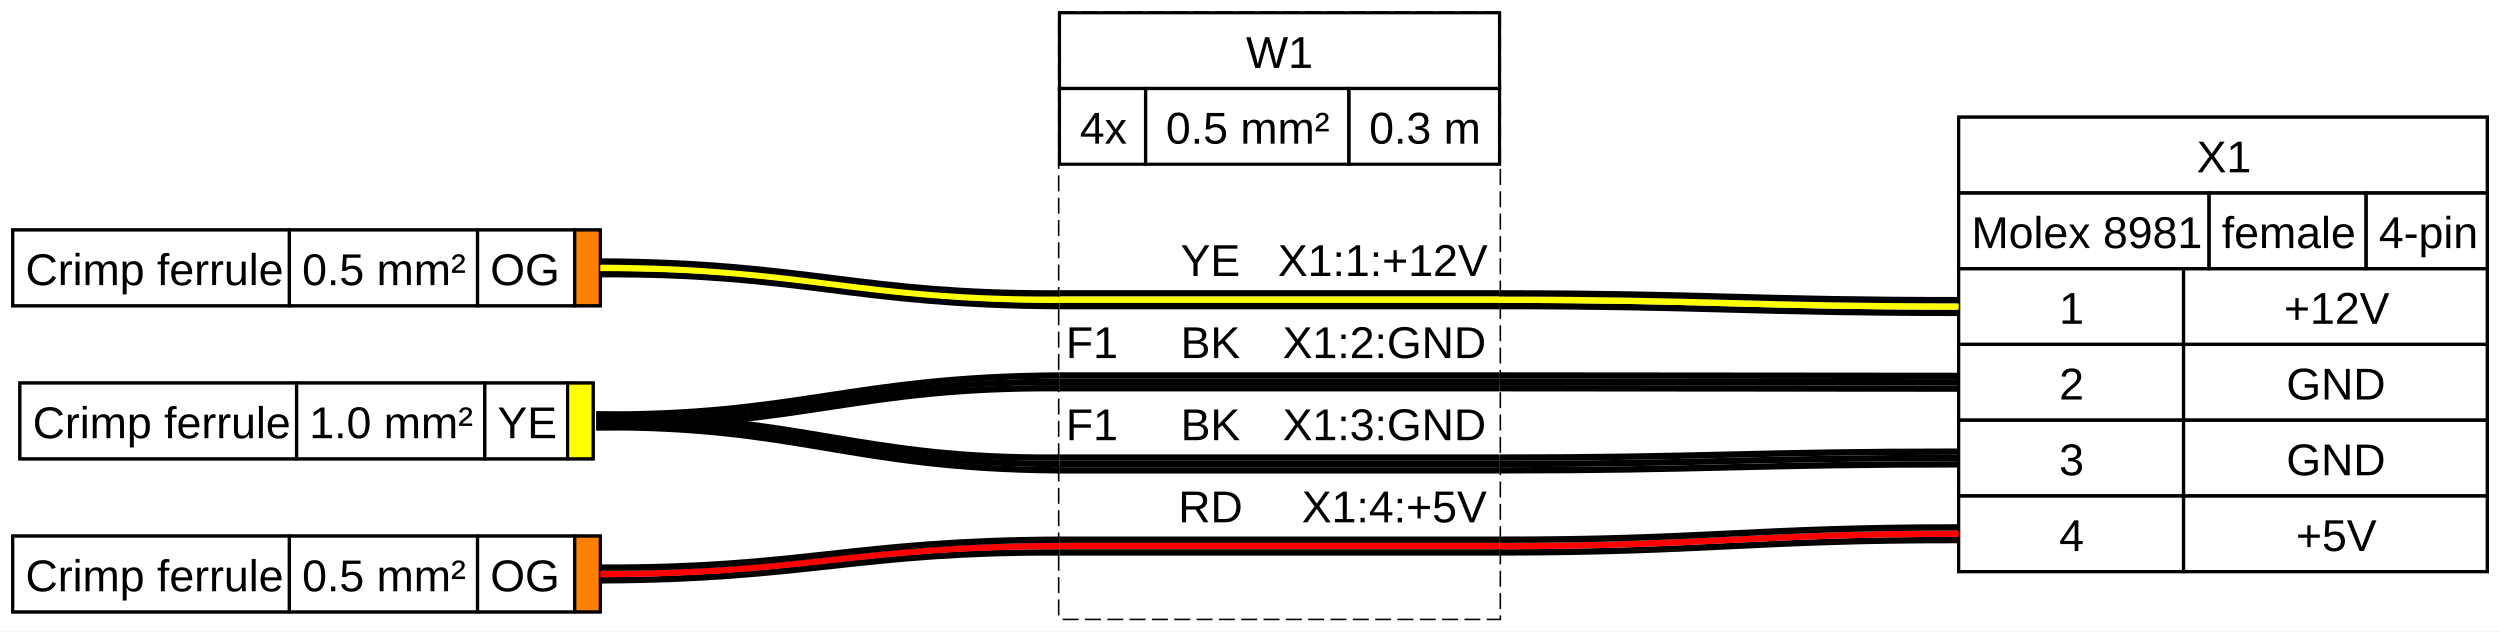
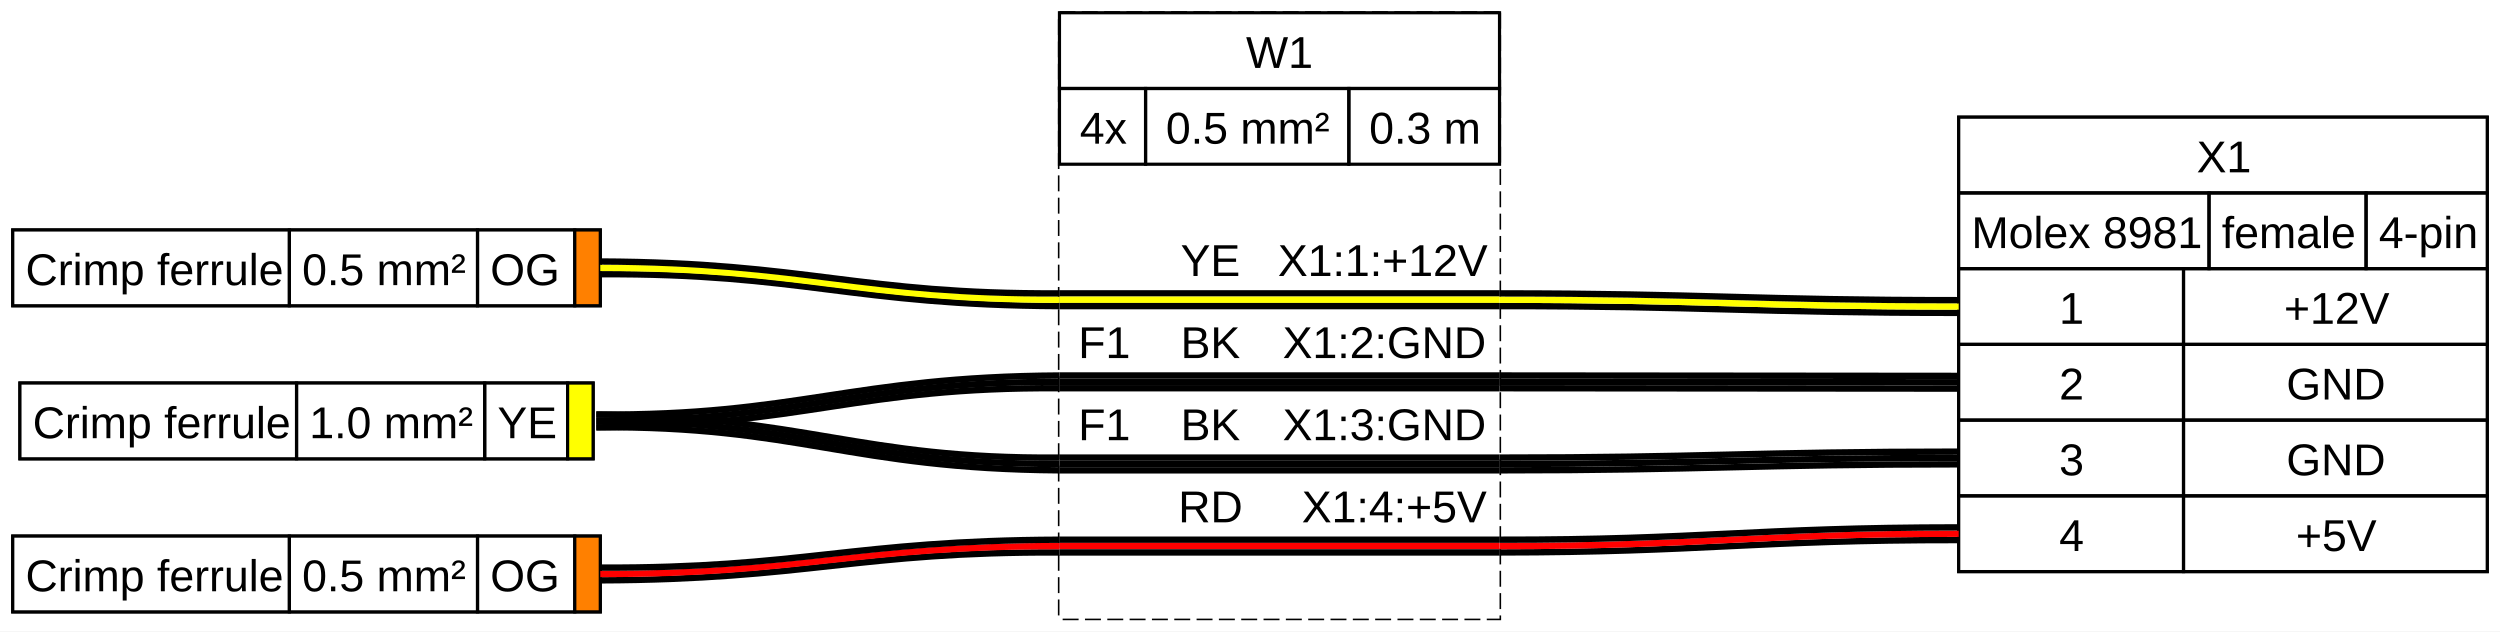
<svg xmlns="http://www.w3.org/2000/svg" width="784pt" height="198pt" viewBox="0.00 0.00 784.00 198.00">
  <g id="graph0" class="graph" transform="scale(1 1) rotate(0) translate(4 194)">
    <polygon fill="#ffffff" stroke="none" points="-4,4 -4,-194 780,-194 780,4 -4,4" />
    <g id="node1" class="node">
      <polygon fill="#ffffff" stroke="black" points="184.25,-121.88 0,-121.88 0,-98.12 184.25,-98.12 184.25,-121.88" />
      <polygon fill="#ffffff" stroke="none" points="0,-98.12 0,-121.88 184.25,-121.88 184.25,-98.12 0,-98.12" />
      <polygon fill="none" stroke="black" points="0,-98.12 0,-121.88 86.75,-121.88 86.75,-98.12 0,-98.12" />
-       <text text-anchor="start" x="4" y="-104.58" font-family="arial" font-size="14.00">Crimp ferrule</text>
+       <text xml:space="preserve" text-anchor="start" x="4" y="-104.58" font-family="arial" font-size="14.00">Crimp ferrule</text>
      <polygon fill="none" stroke="black" points="86.75,-98.12 86.75,-121.88 145.75,-121.88 145.75,-98.12 86.75,-98.12" />
-       <text text-anchor="start" x="90.75" y="-104.58" font-family="arial" font-size="14.00">0.5 mm²</text>
+       <text xml:space="preserve" text-anchor="start" x="90.75" y="-104.58" font-family="arial" font-size="14.00">0.5 mm²</text>
      <polygon fill="none" stroke="black" points="145.75,-98.12 145.75,-121.88 176.25,-121.88 176.25,-98.12 145.75,-98.12" />
-       <text text-anchor="start" x="149.75" y="-104.58" font-family="arial" font-size="14.00">OG</text>
+       <text xml:space="preserve" text-anchor="start" x="149.75" y="-104.58" font-family="arial" font-size="14.00">OG</text>
      <polygon fill="#ff8000" stroke="none" points="176.25,-98.12 176.25,-121.88 184.25,-121.88 184.25,-98.12 176.25,-98.12" />
      <polygon fill="none" stroke="black" points="176.25,-98.12 176.25,-121.88 184.25,-121.88 184.25,-98.12 176.25,-98.12" />
    </g>
    <g id="node5" class="node">
      <polygon fill="#ffffff" stroke="black" stroke-dasharray="5,2" points="466.25,-190 328.25,-190 328.25,0 466.25,0 466.25,-190" />
      <polygon fill="#ffffff" stroke="none" points="328.25,0 328.25,-190 466.25,-190 466.25,0 328.25,0" />
      <polygon fill="none" stroke="black" points="328.25,-166.25 328.25,-190 466.25,-190 466.25,-166.25 328.25,-166.25" />
-       <text text-anchor="start" x="386.75" y="-172.7" font-family="arial" font-size="14.00">W1</text>
+       <text xml:space="preserve" text-anchor="start" x="386.75" y="-172.7" font-family="arial" font-size="14.00">W1</text>
      <polygon fill="none" stroke="black" points="328.25,-142.5 328.25,-166.25 355.25,-166.25 355.25,-142.5 328.25,-142.5" />
-       <text text-anchor="start" x="334.62" y="-148.95" font-family="arial" font-size="14.00">4x</text>
+       <text xml:space="preserve" text-anchor="start" x="334.62" y="-148.95" font-family="arial" font-size="14.00">4x</text>
      <polygon fill="none" stroke="black" points="355.25,-142.5 355.25,-166.25 419,-166.25 419,-142.5 355.25,-142.5" />
-       <text text-anchor="start" x="361.62" y="-148.95" font-family="arial" font-size="14.00">0.5 mm²</text>
+       <text xml:space="preserve" text-anchor="start" x="361.62" y="-148.95" font-family="arial" font-size="14.00">0.5 mm²</text>
      <polygon fill="none" stroke="black" points="419,-142.5 419,-166.25 466.25,-166.25 466.25,-142.5 419,-142.5" />
-       <text text-anchor="start" x="425.38" y="-148.95" font-family="arial" font-size="14.00">0.3 m</text>
-       <text text-anchor="start" x="338.12" y="-127.2" font-family="arial" font-size="14.00"> </text>
-       <text text-anchor="start" x="330.25" y="-107.45" font-family="arial" font-size="14.00"> </text>
-       <text text-anchor="start" x="353.75" y="-107.45" font-family="arial" font-size="14.00"> </text>
-       <text text-anchor="start" x="366.25" y="-107.45" font-family="arial" font-size="14.00">YE</text>
-       <text text-anchor="start" x="389" y="-107.45" font-family="arial" font-size="14.00"> </text>
-       <text text-anchor="start" x="396.75" y="-107.45" font-family="arial" font-size="14.00">X1:1:+12V </text>
+       <text xml:space="preserve" text-anchor="start" x="425.38" y="-148.95" font-family="arial" font-size="14.00">0.3 m</text>
+       <text xml:space="preserve" text-anchor="start" x="338.12" y="-127.2" font-family="arial" font-size="14.00"> </text>
+       <text xml:space="preserve" text-anchor="start" x="330.25" y="-107.45" font-family="arial" font-size="14.00"> </text>
+       <text xml:space="preserve" text-anchor="start" x="353.75" y="-107.45" font-family="arial" font-size="14.00"> </text>
+       <text xml:space="preserve" text-anchor="start" x="366.25" y="-107.45" font-family="arial" font-size="14.00">YE</text>
+       <text xml:space="preserve" text-anchor="start" x="389" y="-107.45" font-family="arial" font-size="14.00"> </text>
+       <text xml:space="preserve" text-anchor="start" x="396.75" y="-107.45" font-family="arial" font-size="14.00">X1:1:+12V </text>
      <polygon fill="#000000" stroke="none" points="328.25,-101 328.25,-103 466.25,-103 466.25,-101 328.25,-101" />
      <polygon fill="#ffff00" stroke="none" points="328.25,-99 328.25,-101 466.25,-101 466.25,-99 328.25,-99" />
      <polygon fill="#000000" stroke="none" points="328.25,-97 328.25,-99 466.25,-99 466.25,-97 328.25,-97" />
-       <text text-anchor="start" x="330.25" y="-81.7" font-family="arial" font-size="14.00"> F1</text>
-       <text text-anchor="start" x="353.75" y="-81.7" font-family="arial" font-size="14.00"> </text>
-       <text text-anchor="start" x="366.25" y="-81.7" font-family="arial" font-size="14.00">BK</text>
-       <text text-anchor="start" x="389" y="-81.7" font-family="arial" font-size="14.00"> </text>
-       <text text-anchor="start" x="398.25" y="-81.7" font-family="arial" font-size="14.00">X1:2:GND </text>
+       <text xml:space="preserve" text-anchor="start" x="330.25" y="-81.7" font-family="arial" font-size="14.00"> F1</text>
+       <text xml:space="preserve" text-anchor="start" x="353.75" y="-81.7" font-family="arial" font-size="14.00"> </text>
+       <text xml:space="preserve" text-anchor="start" x="366.25" y="-81.7" font-family="arial" font-size="14.00">BK</text>
+       <text xml:space="preserve" text-anchor="start" x="389" y="-81.7" font-family="arial" font-size="14.00"> </text>
+       <text xml:space="preserve" text-anchor="start" x="398.25" y="-81.7" font-family="arial" font-size="14.00">X1:2:GND </text>
      <polygon fill="#000000" stroke="none" points="328.25,-75.25 328.25,-77.25 466.25,-77.25 466.25,-75.25 328.25,-75.25" />
      <polygon fill="#000000" stroke="none" points="328.25,-73.25 328.25,-75.25 466.25,-75.25 466.25,-73.25 328.25,-73.25" />
      <polygon fill="#000000" stroke="none" points="328.25,-71.25 328.25,-73.25 466.25,-73.25 466.25,-71.25 328.25,-71.25" />
-       <text text-anchor="start" x="330.25" y="-55.95" font-family="arial" font-size="14.00"> F1</text>
-       <text text-anchor="start" x="353.75" y="-55.95" font-family="arial" font-size="14.00"> </text>
-       <text text-anchor="start" x="366.25" y="-55.95" font-family="arial" font-size="14.00">BK</text>
-       <text text-anchor="start" x="389" y="-55.95" font-family="arial" font-size="14.00"> </text>
-       <text text-anchor="start" x="398.25" y="-55.95" font-family="arial" font-size="14.00">X1:3:GND </text>
+       <text xml:space="preserve" text-anchor="start" x="330.25" y="-55.95" font-family="arial" font-size="14.00"> F1</text>
+       <text xml:space="preserve" text-anchor="start" x="353.75" y="-55.95" font-family="arial" font-size="14.00"> </text>
+       <text xml:space="preserve" text-anchor="start" x="366.25" y="-55.95" font-family="arial" font-size="14.00">BK</text>
+       <text xml:space="preserve" text-anchor="start" x="389" y="-55.95" font-family="arial" font-size="14.00"> </text>
+       <text xml:space="preserve" text-anchor="start" x="398.25" y="-55.95" font-family="arial" font-size="14.00">X1:3:GND </text>
      <polygon fill="#000000" stroke="none" points="328.25,-49.5 328.25,-51.5 466.25,-51.5 466.25,-49.5 328.25,-49.5" />
      <polygon fill="#000000" stroke="none" points="328.25,-47.5 328.25,-49.5 466.25,-49.5 466.25,-47.5 328.25,-47.5" />
      <polygon fill="#000000" stroke="none" points="328.25,-45.5 328.25,-47.5 466.25,-47.5 466.25,-45.5 328.25,-45.5" />
-       <text text-anchor="start" x="330.25" y="-30.2" font-family="arial" font-size="14.00"> </text>
-       <text text-anchor="start" x="353.75" y="-30.2" font-family="arial" font-size="14.00"> </text>
-       <text text-anchor="start" x="365.5" y="-30.2" font-family="arial" font-size="14.00">RD</text>
-       <text text-anchor="start" x="389" y="-30.2" font-family="arial" font-size="14.00"> </text>
-       <text text-anchor="start" x="404.25" y="-30.2" font-family="arial" font-size="14.00">X1:4:+5V </text>
+       <text xml:space="preserve" text-anchor="start" x="330.25" y="-30.2" font-family="arial" font-size="14.00"> </text>
+       <text xml:space="preserve" text-anchor="start" x="353.75" y="-30.2" font-family="arial" font-size="14.00"> </text>
+       <text xml:space="preserve" text-anchor="start" x="365.5" y="-30.2" font-family="arial" font-size="14.00">RD</text>
+       <text xml:space="preserve" text-anchor="start" x="389" y="-30.2" font-family="arial" font-size="14.00"> </text>
+       <text xml:space="preserve" text-anchor="start" x="404.25" y="-30.2" font-family="arial" font-size="14.00">X1:4:+5V </text>
      <polygon fill="#000000" stroke="none" points="328.25,-23.75 328.25,-25.75 466.25,-25.75 466.25,-23.75 328.25,-23.75" />
      <polygon fill="#ff0000" stroke="none" points="328.25,-21.75 328.25,-23.75 466.25,-23.75 466.25,-21.75 328.25,-21.75" />
      <polygon fill="#000000" stroke="none" points="328.25,-19.75 328.25,-21.75 466.25,-21.75 466.25,-19.75 328.25,-19.75" />
-       <text text-anchor="start" x="338.12" y="-4.45" font-family="arial" font-size="14.00"> </text>
+       <text xml:space="preserve" text-anchor="start" x="338.12" y="-4.45" font-family="arial" font-size="14.00"> </text>
    </g>
    <g id="edge1" class="edge">
      <path fill="none" stroke="#000000" stroke-width="2" d="M184.25,-108C247.33,-108.31 263.02,-98.31 328.25,-98" />
      <path fill="none" stroke="#ffff00" stroke-width="2" d="M184.25,-110C248.4,-110 264.1,-100 328.25,-100" />
      <path fill="none" stroke="#000000" stroke-width="2" d="M184.25,-112C249.48,-111.69 265.17,-101.69 328.25,-102" />
    </g>
    <g id="node2" class="node">
      <polygon fill="#ffffff" stroke="black" points="182,-73.88 2.25,-73.88 2.25,-50.12 182,-50.12 182,-73.88" />
      <polygon fill="#ffffff" stroke="none" points="2.25,-50.12 2.25,-73.88 182,-73.88 182,-50.12 2.25,-50.12" />
      <polygon fill="none" stroke="black" points="2.25,-50.12 2.25,-73.88 89,-73.88 89,-50.12 2.25,-50.12" />
-       <text text-anchor="start" x="6.25" y="-56.58" font-family="arial" font-size="14.00">Crimp ferrule</text>
+       <text xml:space="preserve" text-anchor="start" x="6.25" y="-56.58" font-family="arial" font-size="14.00">Crimp ferrule</text>
      <polygon fill="none" stroke="black" points="89,-50.12 89,-73.88 148,-73.88 148,-50.12 89,-50.12" />
-       <text text-anchor="start" x="93" y="-56.58" font-family="arial" font-size="14.00">1.0 mm²</text>
+       <text xml:space="preserve" text-anchor="start" x="93" y="-56.58" font-family="arial" font-size="14.00">1.0 mm²</text>
      <polygon fill="none" stroke="black" points="148,-50.12 148,-73.88 174,-73.88 174,-50.12 148,-50.12" />
-       <text text-anchor="start" x="152" y="-56.58" font-family="arial" font-size="14.00">YE</text>
+       <text xml:space="preserve" text-anchor="start" x="152" y="-56.58" font-family="arial" font-size="14.00">YE</text>
      <polygon fill="#ffff00" stroke="none" points="174,-50.12 174,-73.88 182,-73.88 182,-50.12 174,-50.12" />
      <polygon fill="none" stroke="black" points="174,-50.12 174,-73.88 182,-73.88 182,-50.12 174,-50.12" />
    </g>
    <g id="edge3" class="edge">
      <path fill="none" stroke="#000000" stroke-width="2" d="M183,-60C249.02,-60.42 264.7,-72.67 328.25,-72.25" />
      <path fill="none" stroke="#000000" stroke-width="2" d="M183,-62C247.78,-62 263.47,-74.25 328.25,-74.25" />
      <path fill="none" stroke="#000000" stroke-width="2" d="M183,-64C246.55,-63.58 262.23,-75.83 328.25,-76.25" />
    </g>
    <g id="edge5" class="edge">
      <path fill="none" stroke="#000000" stroke-width="2" d="M183,-60C246.52,-60.49 262.11,-46.99 328.25,-46.5" />
      <path fill="none" stroke="#000000" stroke-width="2" d="M183,-62C247.83,-62 263.42,-48.5 328.25,-48.5" />
      <path fill="none" stroke="#000000" stroke-width="2" d="M183,-64C249.14,-63.51 264.73,-50.01 328.25,-50.5" />
    </g>
    <g id="node3" class="node">
      <polygon fill="#ffffff" stroke="black" points="184.25,-25.88 0,-25.88 0,-2.12 184.25,-2.12 184.25,-25.88" />
      <polygon fill="#ffffff" stroke="none" points="0,-2.12 0,-25.88 184.25,-25.88 184.25,-2.12 0,-2.12" />
      <polygon fill="none" stroke="black" points="0,-2.12 0,-25.88 86.75,-25.88 86.75,-2.12 0,-2.12" />
-       <text text-anchor="start" x="4" y="-8.57" font-family="arial" font-size="14.00">Crimp ferrule</text>
+       <text xml:space="preserve" text-anchor="start" x="4" y="-8.57" font-family="arial" font-size="14.00">Crimp ferrule</text>
      <polygon fill="none" stroke="black" points="86.75,-2.12 86.75,-25.88 145.75,-25.88 145.75,-2.12 86.75,-2.12" />
-       <text text-anchor="start" x="90.75" y="-8.57" font-family="arial" font-size="14.00">0.5 mm²</text>
+       <text xml:space="preserve" text-anchor="start" x="90.75" y="-8.57" font-family="arial" font-size="14.00">0.5 mm²</text>
      <polygon fill="none" stroke="black" points="145.75,-2.12 145.75,-25.88 176.25,-25.88 176.25,-2.12 145.75,-2.12" />
-       <text text-anchor="start" x="149.75" y="-8.57" font-family="arial" font-size="14.00">OG</text>
+       <text xml:space="preserve" text-anchor="start" x="149.75" y="-8.57" font-family="arial" font-size="14.00">OG</text>
      <polygon fill="#ff8000" stroke="none" points="176.25,-2.12 176.25,-25.88 184.25,-25.88 184.25,-2.12 176.25,-2.12" />
      <polygon fill="none" stroke="black" points="176.25,-2.12 176.25,-25.88 184.25,-25.88 184.25,-2.12 176.25,-2.12" />
    </g>
    <g id="edge7" class="edge">
      <path fill="none" stroke="#000000" stroke-width="2" d="M184.25,-12C249.34,-12.25 265.1,-21 328.25,-20.75" />
      <path fill="none" stroke="#ff0000" stroke-width="2" d="M184.25,-14C248.37,-14 264.13,-22.75 328.25,-22.75" />
      <path fill="none" stroke="#000000" stroke-width="2" d="M184.25,-16C247.4,-15.75 263.16,-24.5 328.25,-24.75" />
    </g>
    <g id="node4" class="node">
      <polygon fill="#ffffff" stroke="black" points="776,-157.25 610.25,-157.25 610.25,-14.75 776,-14.75 776,-157.25" />
      <polygon fill="#ffffff" stroke="none" points="610.25,-14.75 610.25,-157.25 776,-157.25 776,-14.75 610.25,-14.75" />
      <polygon fill="none" stroke="black" points="610.25,-133.5 610.25,-157.25 776,-157.25 776,-133.5 610.25,-133.5" />
-       <text text-anchor="start" x="684.88" y="-139.95" font-family="arial" font-size="14.00">X1</text>
+       <text xml:space="preserve" text-anchor="start" x="684.88" y="-139.95" font-family="arial" font-size="14.00">X1</text>
      <polygon fill="none" stroke="black" points="610.25,-109.75 610.25,-133.5 688.75,-133.5 688.75,-109.75 610.25,-109.75" />
-       <text text-anchor="start" x="614.25" y="-116.2" font-family="arial" font-size="14.00">Molex 8981</text>
+       <text xml:space="preserve" text-anchor="start" x="614.25" y="-116.2" font-family="arial" font-size="14.00">Molex 8981</text>
      <polygon fill="none" stroke="black" points="688.75,-109.75 688.75,-133.5 738,-133.5 738,-109.75 688.75,-109.75" />
-       <text text-anchor="start" x="692.75" y="-116.2" font-family="arial" font-size="14.00">female</text>
+       <text xml:space="preserve" text-anchor="start" x="692.75" y="-116.2" font-family="arial" font-size="14.00">female</text>
      <polygon fill="none" stroke="black" points="738,-109.75 738,-133.5 776,-133.5 776,-109.75 738,-109.75" />
-       <text text-anchor="start" x="742" y="-116.2" font-family="arial" font-size="14.00">4-pin</text>
+       <text xml:space="preserve" text-anchor="start" x="742" y="-116.2" font-family="arial" font-size="14.00">4-pin</text>
      <polygon fill="none" stroke="black" points="610.25,-86 610.25,-109.75 680.75,-109.75 680.75,-86 610.25,-86" />
-       <text text-anchor="start" x="641.75" y="-92.45" font-family="arial" font-size="14.00">1</text>
+       <text xml:space="preserve" text-anchor="start" x="641.75" y="-92.45" font-family="arial" font-size="14.00">1</text>
      <polygon fill="none" stroke="black" points="680.75,-86 680.75,-109.75 776,-109.75 776,-86 680.75,-86" />
-       <text text-anchor="start" x="712.25" y="-92.45" font-family="arial" font-size="14.00">+12V</text>
+       <text xml:space="preserve" text-anchor="start" x="712.25" y="-92.45" font-family="arial" font-size="14.00">+12V</text>
      <polygon fill="none" stroke="black" points="610.25,-62.25 610.25,-86 680.75,-86 680.75,-62.25 610.25,-62.25" />
-       <text text-anchor="start" x="641.75" y="-68.7" font-family="arial" font-size="14.00">2</text>
+       <text xml:space="preserve" text-anchor="start" x="641.75" y="-68.7" font-family="arial" font-size="14.00">2</text>
      <polygon fill="none" stroke="black" points="680.75,-62.25 680.75,-86 776,-86 776,-62.25 680.75,-62.25" />
-       <text text-anchor="start" x="713" y="-68.7" font-family="arial" font-size="14.00">GND</text>
+       <text xml:space="preserve" text-anchor="start" x="713" y="-68.7" font-family="arial" font-size="14.00">GND</text>
      <polygon fill="none" stroke="black" points="610.25,-38.5 610.25,-62.25 680.75,-62.25 680.75,-38.5 610.25,-38.5" />
-       <text text-anchor="start" x="641.75" y="-44.95" font-family="arial" font-size="14.00">3</text>
+       <text xml:space="preserve" text-anchor="start" x="641.75" y="-44.95" font-family="arial" font-size="14.00">3</text>
      <polygon fill="none" stroke="black" points="680.75,-38.5 680.75,-62.25 776,-62.25 776,-38.5 680.75,-38.5" />
-       <text text-anchor="start" x="713" y="-44.95" font-family="arial" font-size="14.00">GND</text>
+       <text xml:space="preserve" text-anchor="start" x="713" y="-44.95" font-family="arial" font-size="14.00">GND</text>
      <polygon fill="none" stroke="black" points="610.25,-14.75 610.25,-38.5 680.75,-38.5 680.75,-14.75 610.25,-14.75" />
-       <text text-anchor="start" x="641.75" y="-21.2" font-family="arial" font-size="14.00">4</text>
+       <text xml:space="preserve" text-anchor="start" x="641.75" y="-21.2" font-family="arial" font-size="14.00">4</text>
      <polygon fill="none" stroke="black" points="680.75,-14.75 680.75,-38.5 776,-38.5 776,-14.75 680.75,-14.75" />
-       <text text-anchor="start" x="716" y="-21.2" font-family="arial" font-size="14.00">+5V</text>
+       <text xml:space="preserve" text-anchor="start" x="716" y="-21.2" font-family="arial" font-size="14.00">+5V</text>
    </g>
    <g id="edge2" class="edge">
      <path fill="none" stroke="#000000" stroke-width="2" d="M466.25,-98C529.99,-98.02 545.98,-95.89 610.25,-95.88" />
      <path fill="none" stroke="#ffff00" stroke-width="2" d="M466.25,-100C530.26,-100 546.24,-97.88 610.25,-97.88" />
      <path fill="none" stroke="#000000" stroke-width="2" d="M466.25,-102C530.52,-101.98 546.51,-99.86 610.25,-99.87" />
    </g>
    <g id="edge4" class="edge">
      <path fill="none" stroke="#000000" stroke-width="2" d="M466.25,-72.25C530.23,-72.25 546.23,-72.13 610.25,-72.13" />
      <path fill="none" stroke="#000000" stroke-width="2" d="M466.25,-74.25C530.25,-74.25 546.25,-74.12 610.25,-74.12" />
      <path fill="none" stroke="#000000" stroke-width="2" d="M466.25,-76.25C530.27,-76.25 546.27,-76.12 610.25,-76.12" />
    </g>
    <g id="edge6" class="edge">
      <path fill="none" stroke="#000000" stroke-width="2" d="M466.25,-46.5C530.49,-46.51 546.48,-48.39 610.25,-48.38" />
      <path fill="none" stroke="#000000" stroke-width="2" d="M466.25,-48.5C530.26,-48.5 546.24,-50.38 610.25,-50.38" />
      <path fill="none" stroke="#000000" stroke-width="2" d="M466.25,-50.5C530.02,-50.49 546.01,-52.36 610.25,-52.37" />
    </g>
    <g id="edge8" class="edge">
      <path fill="none" stroke="#000000" stroke-width="2" d="M466.25,-20.75C530.75,-20.81 546.7,-24.68 610.25,-24.63" />
      <path fill="none" stroke="#ff0000" stroke-width="2" d="M466.25,-22.75C530.27,-22.75 546.23,-26.63 610.25,-26.62" />
      <path fill="none" stroke="#000000" stroke-width="2" d="M466.25,-24.75C529.8,-24.69 545.75,-28.57 610.25,-28.62" />
    </g>
  </g>
</svg>
